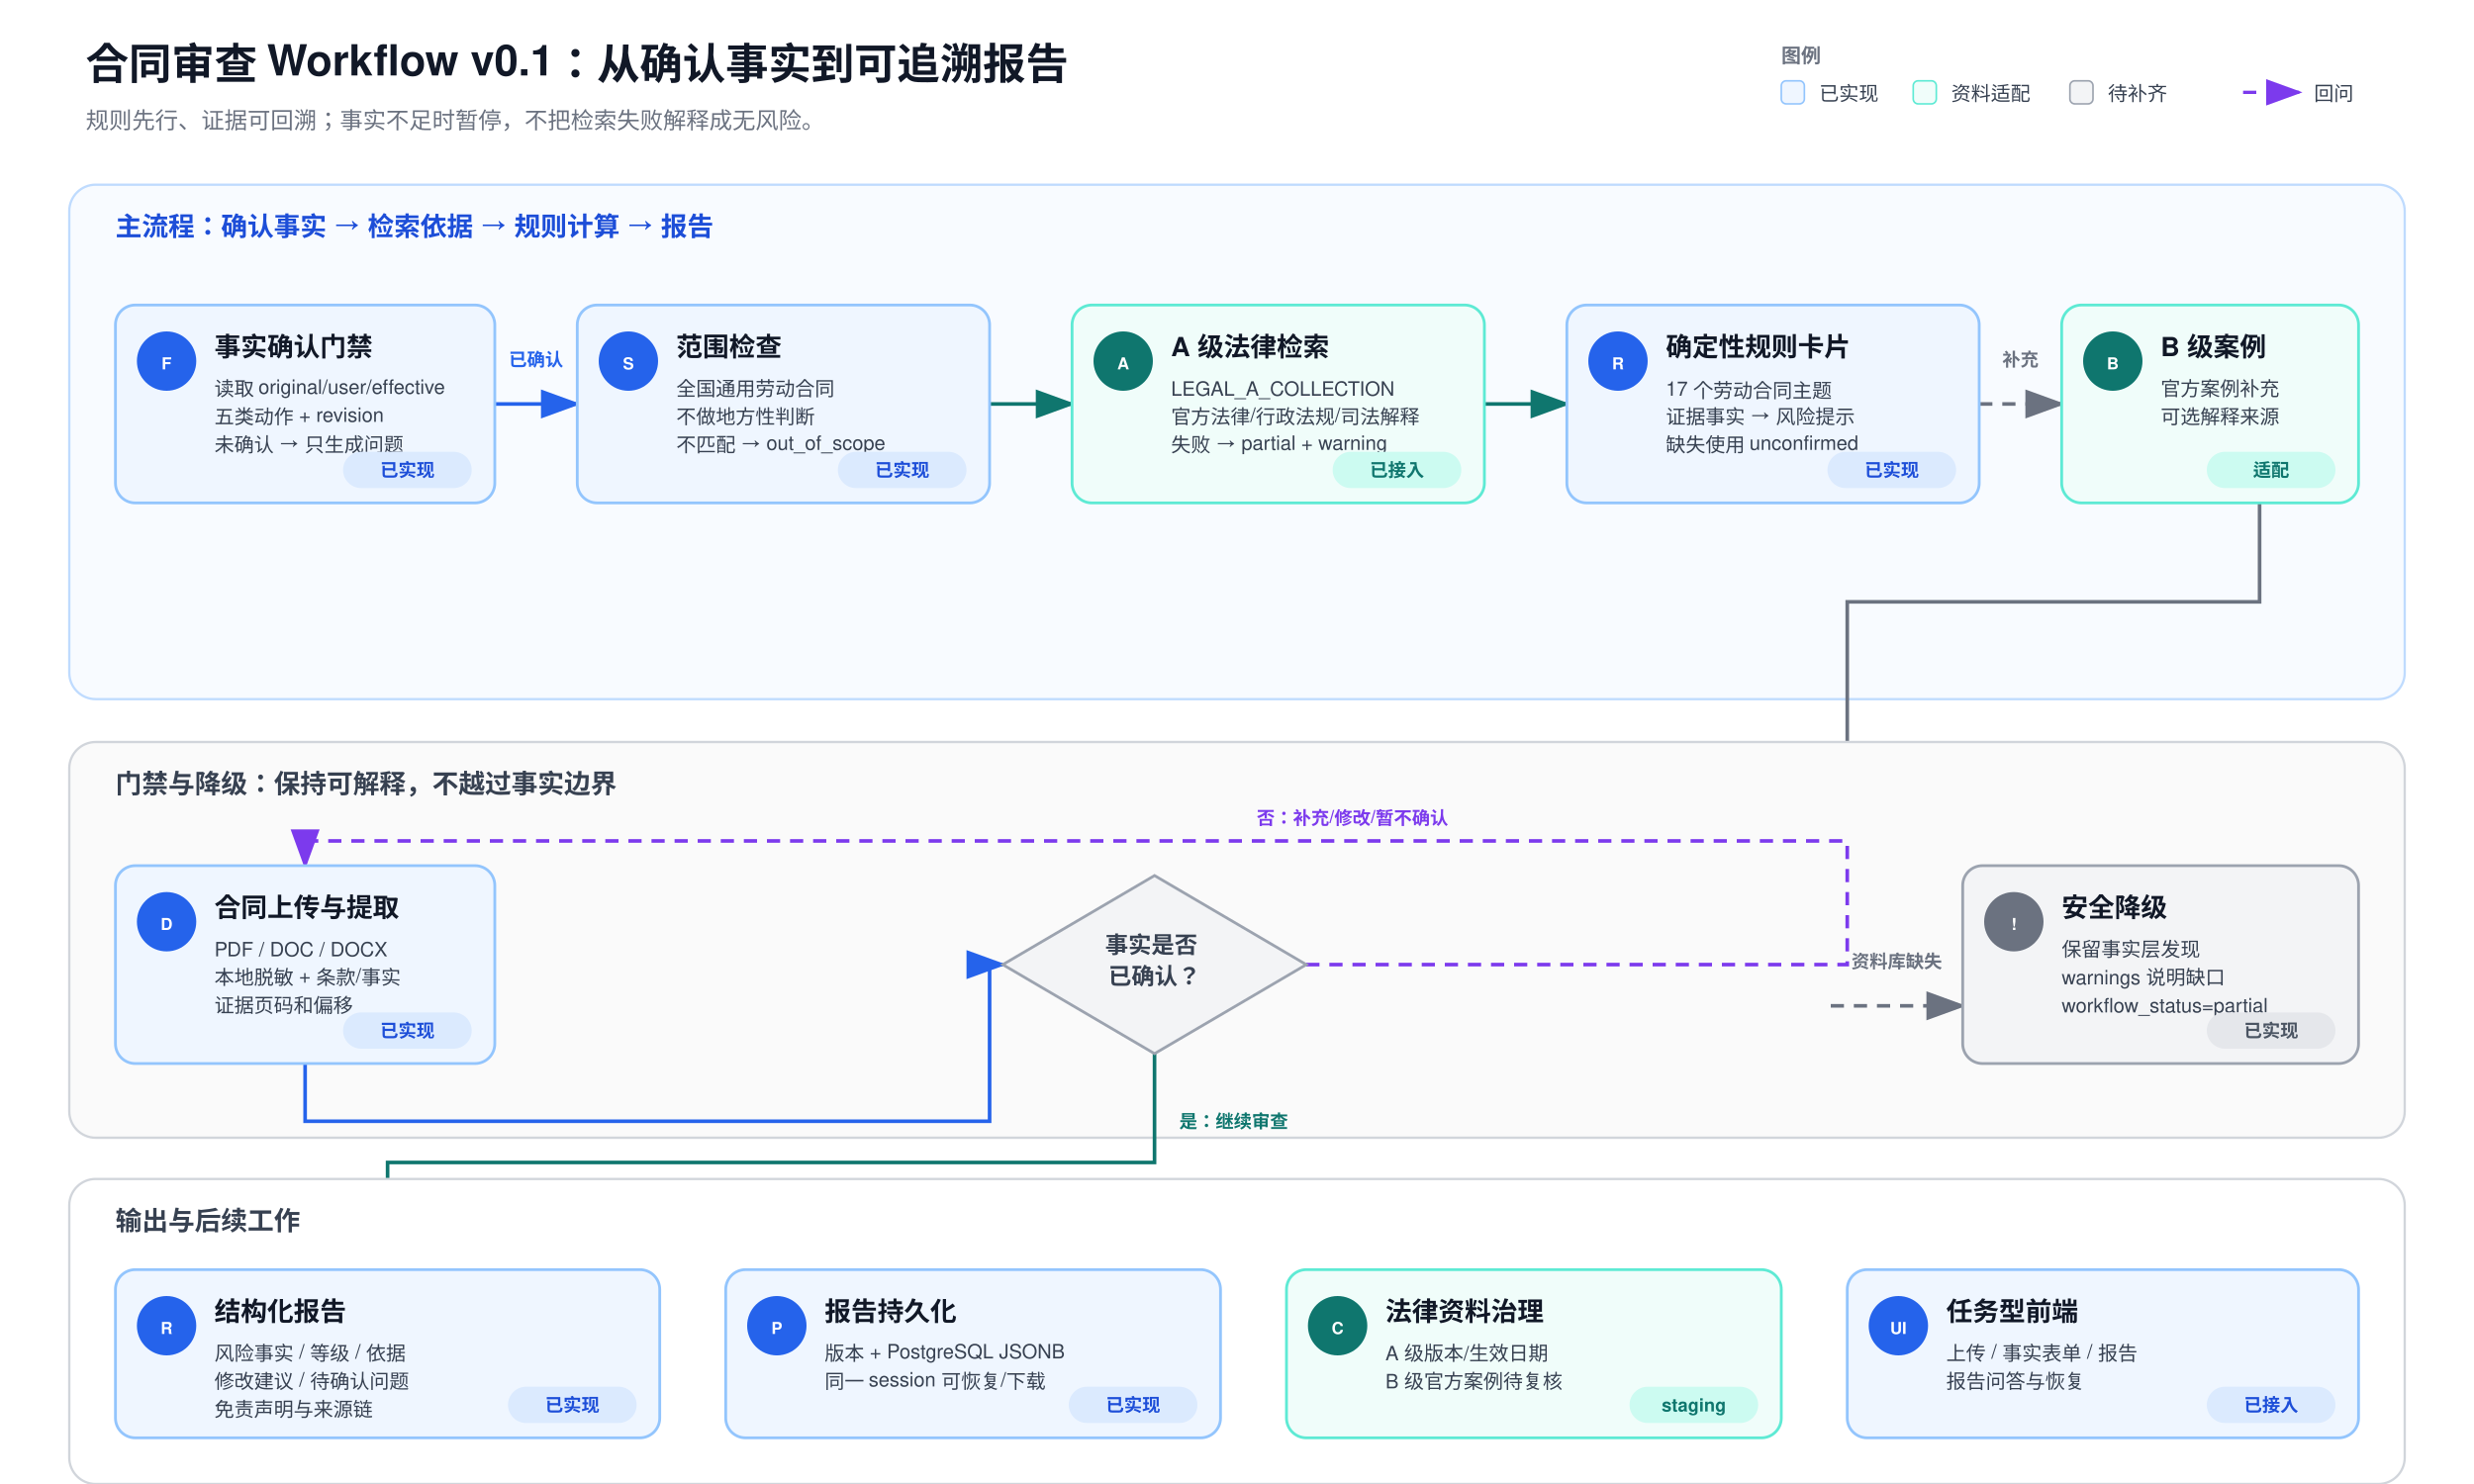
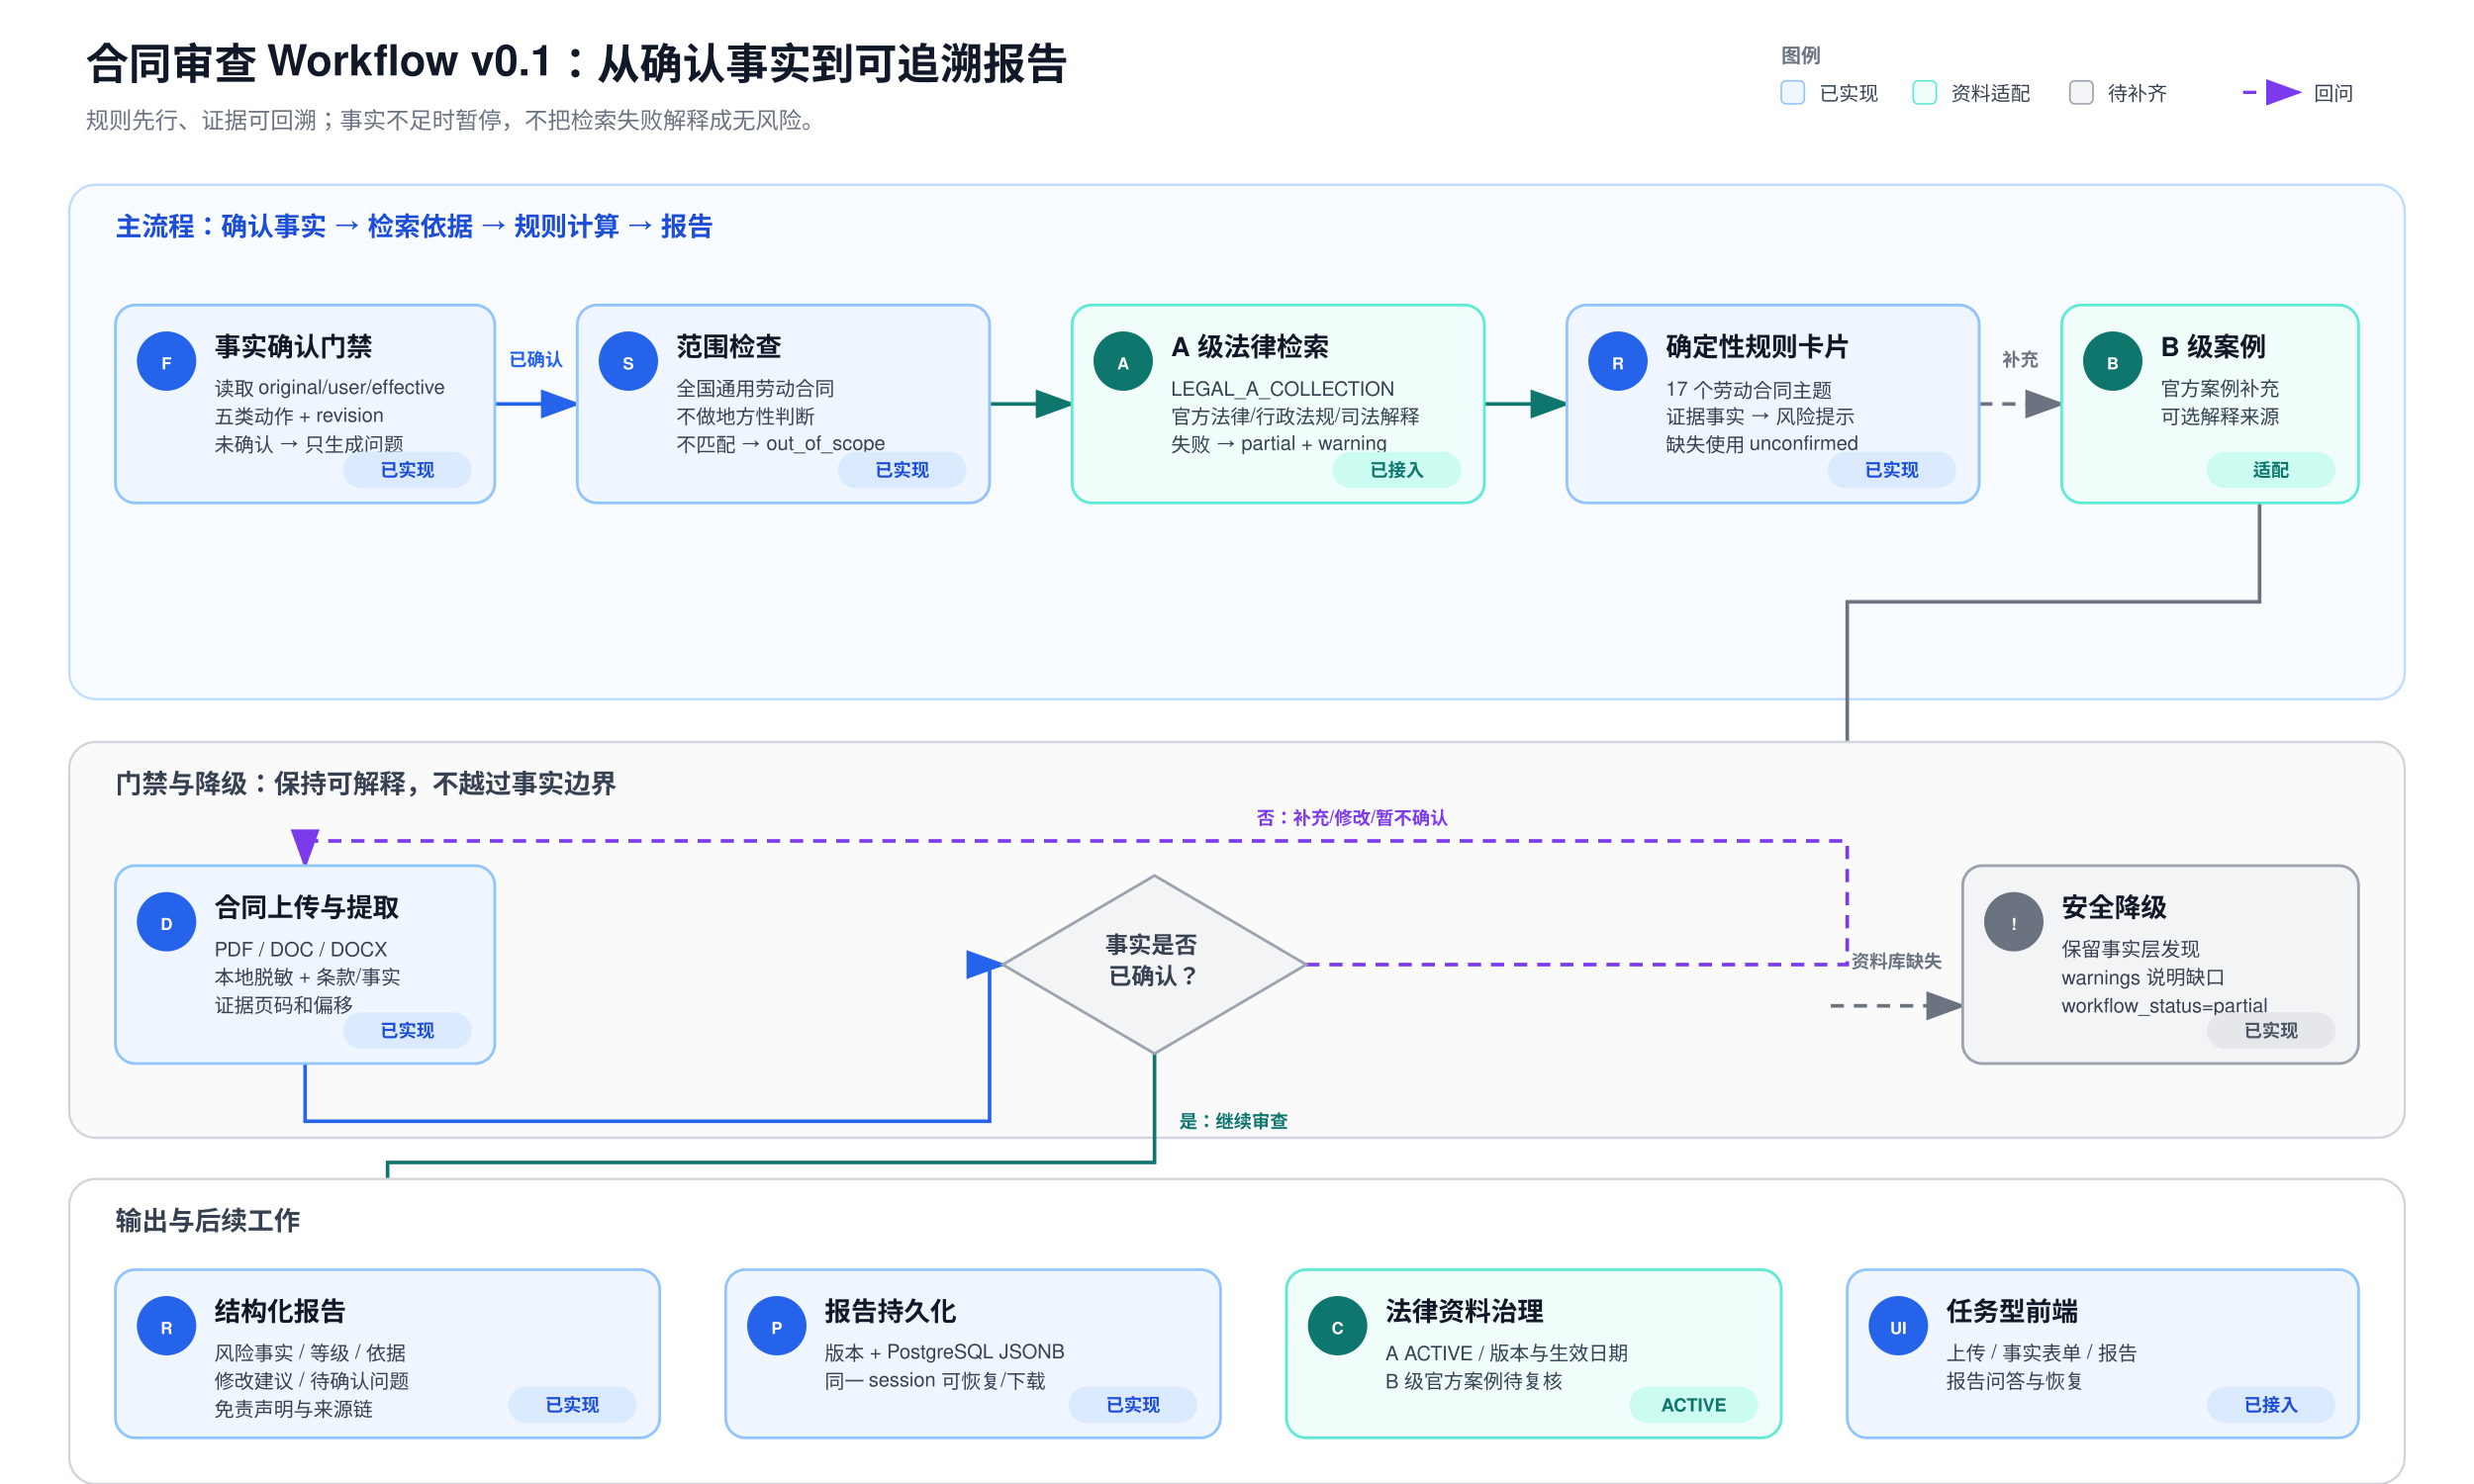
<svg xmlns="http://www.w3.org/2000/svg" width="1500" height="900" viewBox="0 0 1500 900" role="img" aria-labelledby="title desc">
  <style>text{font-family:"Helvetica Neue",Helvetica,Arial,"PingFang SC","Microsoft YaHei","SimHei",sans-serif;}</style>
  <defs>
    <marker id="arrow-blue" markerWidth="11" markerHeight="8" refX="10" refY="4" orient="auto">
      <polygon points="0 0, 11 4, 0 8" fill="#2563eb" />
    </marker>
    <marker id="arrow-teal" markerWidth="11" markerHeight="8" refX="10" refY="4" orient="auto">
      <polygon points="0 0, 11 4, 0 8" fill="#0f766e" />
    </marker>
    <marker id="arrow-purple" markerWidth="11" markerHeight="8" refX="10" refY="4" orient="auto">
      <polygon points="0 0, 11 4, 0 8" fill="#7c3aed" />
    </marker>
    <marker id="arrow-gray" markerWidth="11" markerHeight="8" refX="10" refY="4" orient="auto">
      <polygon points="0 0, 11 4, 0 8" fill="#6b7280" />
    </marker>
  </defs>
  <rect data-graph-role="background" width="1500" height="900" fill="#ffffff" />
  <text x="52" y="48" font-size="26px" fill="#111827" font-weight="650" text-anchor="start">合同审查 Workflow v0.1：从确认事实到可追溯报告</text>
  <text x="52" y="78" font-size="14px" fill="#6b7280" font-weight="400" text-anchor="start">规则先行、证据可回溯；事实不足时暂停，不把检索失败解释成无风险。</text>
  <text x="1080" y="38" font-size="12px" fill="#6b7280" font-weight="650" text-anchor="start">图例</text>
  <rect x="1080" y="49" width="14" height="14" rx="3" fill="#eff6ff" stroke="#93c5fd" />
  <text x="1103" y="61" font-size="12px" fill="#374151" font-weight="400" text-anchor="start">已实现</text>
  <rect x="1160" y="49" width="14" height="14" rx="3" fill="#f0fdfa" stroke="#5eead4" />
  <text x="1183" y="61" font-size="12px" fill="#374151" font-weight="400" text-anchor="start">资料适配</text>
  <rect x="1255" y="49" width="14" height="14" rx="3" fill="#f3f4f6" stroke="#9ca3af" />
  <text x="1278" y="61" font-size="12px" fill="#374151" font-weight="400" text-anchor="start">待补齐</text>
  <line x1="1360" y1="56" x2="1394" y2="56" stroke="#7c3aed" stroke-width="2" stroke-dasharray="8,6" marker-end="url(#arrow-purple)" />
  <text x="1403" y="61" font-size="12px" fill="#374151" font-weight="400" text-anchor="start">回问</text>
  <rect data-graph-role="container" x="42" y="112" width="1416" height="312" rx="16" fill="#f8fbff" stroke="#bfdbfe" stroke-width="1.4" />
  <text x="70" y="143" font-size="16px" fill="#1d4ed8" font-weight="650" text-anchor="start">主流程：确认事实 → 检索依据 → 规则计算 → 报告</text>
  <path id="e-confirm-scope" data-graph-role="edge" data-source="confirmation" data-target="scope" d="M300 245 H350" fill="none" stroke="#2563eb" stroke-width="2.2" marker-end="url(#arrow-blue)" />
  <text x="325" y="222" font-size="11px" fill="#2563eb" font-weight="650" text-anchor="middle">已确认</text>
  <path id="e-scope-law" data-graph-role="edge" data-source="scope" data-target="law" d="M600 245 H650" fill="none" stroke="#0f766e" stroke-width="2.2" marker-end="url(#arrow-teal)" />
  <path id="e-law-rules" data-graph-role="edge" data-source="law" data-target="rules" d="M900 245 H950" fill="none" stroke="#0f766e" stroke-width="2.2" marker-end="url(#arrow-teal)" />
  <path id="e-rules-cases" data-graph-role="edge" data-source="rules" data-target="cases" d="M1200 245 H1250" fill="none" stroke="#6b7280" stroke-width="2.2" stroke-dasharray="8,6" marker-end="url(#arrow-gray)" />
  <text x="1225" y="222" font-size="11px" fill="#6b7280" font-weight="650" text-anchor="middle">补充</text>
  <path id="e-cases-report" data-graph-role="edge" data-source="cases" data-target="report" d="M1370 305 V365 H1120 V500" fill="none" stroke="#6b7280" stroke-width="2.2" marker-end="url(#arrow-gray)" />
  <g id="confirmation" data-graph-role="node">
    <rect x="70" y="185" width="230" height="120" rx="12" fill="#eff6ff" stroke="#93c5fd" stroke-width="1.7" />
    <circle cx="101" cy="219" r="18" fill="#2563eb" />
    <text x="101" y="224" font-size="10px" fill="#ffffff" font-weight="700" text-anchor="middle">F</text>
    <text x="130" y="216" font-size="16px" fill="#111827" font-weight="650" text-anchor="start">事实确认门禁</text>
    <text x="130" y="240" font-size="12px" fill="#374151" font-weight="400" text-anchor="start">
      <tspan x="130" dy="0px">读取 original/user/effective</tspan>
      <tspan x="130" dy="17px">五类动作 + revision</tspan>
      <tspan x="130" dy="17px">未确认 → 只生成问题</tspan>
    </text>
    <rect x="208" y="274" width="78" height="22" rx="11" fill="#dbeafe" />
    <text x="247" y="289" font-size="11px" fill="#1d4ed8" font-weight="650" text-anchor="middle">已实现</text>
  </g>
  <g id="scope" data-graph-role="node">
    <rect x="350" y="185" width="250" height="120" rx="12" fill="#eff6ff" stroke="#93c5fd" stroke-width="1.7" />
    <circle cx="381" cy="219" r="18" fill="#2563eb" />
    <text x="381" y="224" font-size="10px" fill="#ffffff" font-weight="700" text-anchor="middle">S</text>
    <text x="410" y="216" font-size="16px" fill="#111827" font-weight="650" text-anchor="start">范围检查</text>
    <text x="410" y="240" font-size="12px" fill="#374151" font-weight="400" text-anchor="start">
      <tspan x="410" dy="0px">全国通用劳动合同</tspan>
      <tspan x="410" dy="17px">不做地方性判断</tspan>
      <tspan x="410" dy="17px">不匹配 → out_of_scope</tspan>
    </text>
    <rect x="508" y="274" width="78" height="22" rx="11" fill="#dbeafe" />
    <text x="547" y="289" font-size="11px" fill="#1d4ed8" font-weight="650" text-anchor="middle">已实现</text>
  </g>
  <g id="law" data-graph-role="node">
    <rect x="650" y="185" width="250" height="120" rx="12" fill="#f0fdfa" stroke="#5eead4" stroke-width="1.7" />
    <circle cx="681" cy="219" r="18" fill="#0f766e" />
    <text x="681" y="224" font-size="10px" fill="#ffffff" font-weight="700" text-anchor="middle">A</text>
    <text x="710" y="216" font-size="16px" fill="#111827" font-weight="650" text-anchor="start">A 级法律检索</text>
    <text x="710" y="240" font-size="12px" fill="#374151" font-weight="400" text-anchor="start">
      <tspan x="710" dy="0px">LEGAL_A_COLLECTION</tspan>
      <tspan x="710" dy="17px">官方法律/行政法规/司法解释</tspan>
      <tspan x="710" dy="17px">失败 → partial + warning</tspan>
    </text>
    <rect x="808" y="274" width="78" height="22" rx="11" fill="#ccfbf1" />
    <text x="847" y="289" font-size="11px" fill="#0f766e" font-weight="650" text-anchor="middle">已接入</text>
  </g>
  <g id="rules" data-graph-role="node">
    <rect x="950" y="185" width="250" height="120" rx="12" fill="#eff6ff" stroke="#93c5fd" stroke-width="1.7" />
    <circle cx="981" cy="219" r="18" fill="#2563eb" />
    <text x="981" y="224" font-size="10px" fill="#ffffff" font-weight="700" text-anchor="middle">R</text>
    <text x="1010" y="216" font-size="16px" fill="#111827" font-weight="650" text-anchor="start">确定性规则卡片</text>
    <text x="1010" y="240" font-size="12px" fill="#374151" font-weight="400" text-anchor="start">
      <tspan x="1010" dy="0px">17 个劳动合同主题</tspan>
      <tspan x="1010" dy="17px">证据事实 → 风险提示</tspan>
      <tspan x="1010" dy="17px">缺失使用 unconfirmed</tspan>
    </text>
    <rect x="1108" y="274" width="78" height="22" rx="11" fill="#dbeafe" />
    <text x="1147" y="289" font-size="11px" fill="#1d4ed8" font-weight="650" text-anchor="middle">已实现</text>
  </g>
  <g id="cases" data-graph-role="node">
    <rect x="1250" y="185" width="180" height="120" rx="12" fill="#f0fdfa" stroke="#5eead4" stroke-width="1.7" />
    <circle cx="1281" cy="219" r="18" fill="#0f766e" />
    <text x="1281" y="224" font-size="10px" fill="#ffffff" font-weight="700" text-anchor="middle">B</text>
    <text x="1310" y="216" font-size="16px" fill="#111827" font-weight="650" text-anchor="start">B 级案例</text>
    <text x="1310" y="240" font-size="12px" fill="#374151" font-weight="400" text-anchor="start">
      <tspan x="1310" dy="0px">官方案例补充</tspan>
      <tspan x="1310" dy="17px">可选解释来源</tspan>
    </text>
    <rect x="1338" y="274" width="78" height="22" rx="11" fill="#ccfbf1" />
    <text x="1377" y="289" font-size="11px" fill="#0f766e" font-weight="650" text-anchor="middle">适配</text>
  </g>
  <rect data-graph-role="container" x="42" y="450" width="1416" height="240" rx="16" fill="#fafafa" stroke="#d1d5db" stroke-width="1.4" />
  <text x="70" y="481" font-size="16px" fill="#374151" font-weight="650" text-anchor="start">门禁与降级：保持可解释，不越过事实边界</text>
  <path id="e-upload-confirm" data-graph-role="edge" data-source="upload" data-target="decision" d="M185 645 V680 H600 V585 H608" fill="none" stroke="#2563eb" stroke-width="2.2" marker-end="url(#arrow-blue)" />
  <path id="e-await-user" data-graph-role="edge" data-source="decision" data-target="upload" d="M792 585 H1120 V510 H185 V525" fill="none" stroke="#7c3aed" stroke-width="2.2" stroke-dasharray="8,6" marker-end="url(#arrow-purple)" />
  <text x="820" y="500" font-size="11px" fill="#7c3aed" font-weight="650" text-anchor="middle">否：补充/修改/暂不确认</text>
  <path id="e-ready-main" data-graph-role="edge" data-source="decision" data-target="report" d="M700 639 V705 H235 V770" fill="none" stroke="#0f766e" stroke-width="2.2" marker-end="url(#arrow-teal)" />
  <text x="715" y="684" font-size="11px" fill="#0f766e" font-weight="650" text-anchor="start">是：继续审查</text>
  <path id="e-missing-legal" data-graph-role="edge" data-source="decision" data-target="legal-missing" d="M1110 610 H1190" fill="none" stroke="#6b7280" stroke-width="2.2" stroke-dasharray="8,6" marker-end="url(#arrow-gray)" />
  <text x="1150" y="587" font-size="11px" fill="#6b7280" font-weight="650" text-anchor="middle">资料库缺失</text>
  <g id="upload" data-graph-role="node">
    <rect x="70" y="525" width="230" height="120" rx="12" fill="#eff6ff" stroke="#93c5fd" stroke-width="1.7" />
    <circle cx="101" cy="559" r="18" fill="#2563eb" />
    <text x="101" y="564" font-size="10px" fill="#ffffff" font-weight="700" text-anchor="middle">D</text>
    <text x="130" y="556" font-size="16px" fill="#111827" font-weight="650" text-anchor="start">合同上传与提取</text>
    <text x="130" y="580" font-size="12px" fill="#374151" font-weight="400" text-anchor="start">
      <tspan x="130" dy="0px">PDF / DOC / DOCX</tspan>
      <tspan x="130" dy="17px">本地脱敏 + 条款/事实</tspan>
      <tspan x="130" dy="17px">证据页码和偏移</tspan>
    </text>
    <rect x="208" y="614" width="78" height="22" rx="11" fill="#dbeafe" />
    <text x="247" y="629" font-size="11px" fill="#1d4ed8" font-weight="650" text-anchor="middle">已实现</text>
  </g>
  <g id="decision" data-graph-role="node">
    <polygon points="700,531 792,585 700,639 608,585" fill="#f3f4f6" stroke="#9ca3af" stroke-width="1.7" />
    <text x="700" y="578" font-size="14px" fill="#374151" font-weight="650" text-anchor="middle">
      <tspan x="700" dy="0px">事实是否</tspan>
      <tspan x="700" dy="19px">已确认？</tspan>
    </text>
  </g>
  <g id="legal-missing" data-graph-role="node">
    <rect x="1190" y="525" width="240" height="120" rx="12" fill="#f3f4f6" stroke="#9ca3af" stroke-width="1.7" />
    <circle cx="1221" cy="559" r="18" fill="#6b7280" />
    <text x="1221" y="564" font-size="10px" fill="#ffffff" font-weight="700" text-anchor="middle">!</text>
    <text x="1250" y="556" font-size="16px" fill="#111827" font-weight="650" text-anchor="start">安全降级</text>
    <text x="1250" y="580" font-size="12px" fill="#374151" font-weight="400" text-anchor="start">
      <tspan x="1250" dy="0px">保留事实层发现</tspan>
      <tspan x="1250" dy="17px">warnings 说明缺口</tspan>
      <tspan x="1250" dy="17px">workflow_status=partial</tspan>
    </text>
    <rect x="1338" y="614" width="78" height="22" rx="11" fill="#e5e7eb" />
    <text x="1377" y="629" font-size="11px" fill="#4b5563" font-weight="650" text-anchor="middle">已实现</text>
  </g>
  <rect data-graph-role="container" x="42" y="715" width="1416" height="185" rx="16" fill="#ffffff" stroke="#d1d5db" stroke-width="1.4" />
  <text x="70" y="746" font-size="16px" fill="#374151" font-weight="650" text-anchor="start">输出与后续工作</text>
  <g id="report" data-graph-role="node">
    <rect x="70" y="770" width="330" height="102" rx="12" fill="#eff6ff" stroke="#93c5fd" stroke-width="1.7" />
    <circle cx="101" cy="804" r="18" fill="#2563eb" />
    <text x="101" y="809" font-size="10px" fill="#ffffff" font-weight="700" text-anchor="middle">R</text>
    <text x="130" y="801" font-size="16px" fill="#111827" font-weight="650" text-anchor="start">结构化报告</text>
    <text x="130" y="825" font-size="12px" fill="#374151" font-weight="400" text-anchor="start">
      <tspan x="130" dy="0px">风险事实 / 等级 / 依据</tspan>
      <tspan x="130" dy="17px">修改建议 / 待确认问题</tspan>
      <tspan x="130" dy="17px">免责声明与来源链</tspan>
    </text>
    <rect x="308" y="841" width="78" height="22" rx="11" fill="#dbeafe" />
    <text x="347" y="856" font-size="11px" fill="#1d4ed8" font-weight="650" text-anchor="middle">已实现</text>
  </g>
  <g id="persist" data-graph-role="node">
    <rect x="440" y="770" width="300" height="102" rx="12" fill="#eff6ff" stroke="#93c5fd" stroke-width="1.7" />
    <circle cx="471" cy="804" r="18" fill="#2563eb" />
    <text x="471" y="809" font-size="10px" fill="#ffffff" font-weight="700" text-anchor="middle">P</text>
    <text x="500" y="801" font-size="16px" fill="#111827" font-weight="650" text-anchor="start">报告持久化</text>
    <text x="500" y="825" font-size="12px" fill="#374151" font-weight="400" text-anchor="start">
      <tspan x="500" dy="0px">版本 + PostgreSQL JSONB</tspan>
      <tspan x="500" dy="17px">同一 session 可恢复/下载</tspan>
    </text>
    <rect x="648" y="841" width="78" height="22" rx="11" fill="#dbeafe" />
    <text x="687" y="856" font-size="11px" fill="#1d4ed8" font-weight="650" text-anchor="middle">已实现</text>
  </g>
  <g id="corpus" data-graph-role="node">
    <rect x="780" y="770" width="300" height="102" rx="12" fill="#f0fdfa" stroke="#5eead4" stroke-width="1.7" />
    <circle cx="811" cy="804" r="18" fill="#0f766e" />
    <text x="811" y="809" font-size="10px" fill="#ffffff" font-weight="700" text-anchor="middle">C</text>
    <text x="840" y="801" font-size="16px" fill="#111827" font-weight="650" text-anchor="start">法律资料治理</text>
    <text x="840" y="825" font-size="12px" fill="#374151" font-weight="400" text-anchor="start">
-       <tspan x="840" dy="0px">A 级版本/生效日期</tspan>
+       <tspan x="840" dy="0px">A ACTIVE / 版本与生效日期</tspan>
      <tspan x="840" dy="17px">B 级官方案例待复核</tspan>
    </text>
    <rect x="988" y="841" width="78" height="22" rx="11" fill="#ccfbf1" />
-     <text x="1027" y="856" font-size="11px" fill="#0f766e" font-weight="650" text-anchor="middle">staging</text>
+     <text x="1027" y="856" font-size="11px" fill="#0f766e" font-weight="650" text-anchor="middle">ACTIVE</text>
  </g>
  <g id="frontend" data-graph-role="node">
    <rect x="1120" y="770" width="310" height="102" rx="12" fill="#eff6ff" stroke="#93c5fd" stroke-width="1.7" />
    <circle cx="1151" cy="804" r="18" fill="#2563eb" />
    <text x="1151" y="809" font-size="10px" fill="#ffffff" font-weight="700" text-anchor="middle">UI</text>
    <text x="1180" y="801" font-size="16px" fill="#111827" font-weight="650" text-anchor="start">任务型前端</text>
    <text x="1180" y="825" font-size="12px" fill="#374151" font-weight="400" text-anchor="start">
      <tspan x="1180" dy="0px">上传 / 事实表单 / 报告</tspan>
      <tspan x="1180" dy="17px">报告问答与恢复</tspan>
    </text>
    <rect x="1338" y="841" width="78" height="22" rx="11" fill="#dbeafe" />
    <text x="1377" y="856" font-size="11px" fill="#1d4ed8" font-weight="650" text-anchor="middle">已接入</text>
  </g>
</svg>
